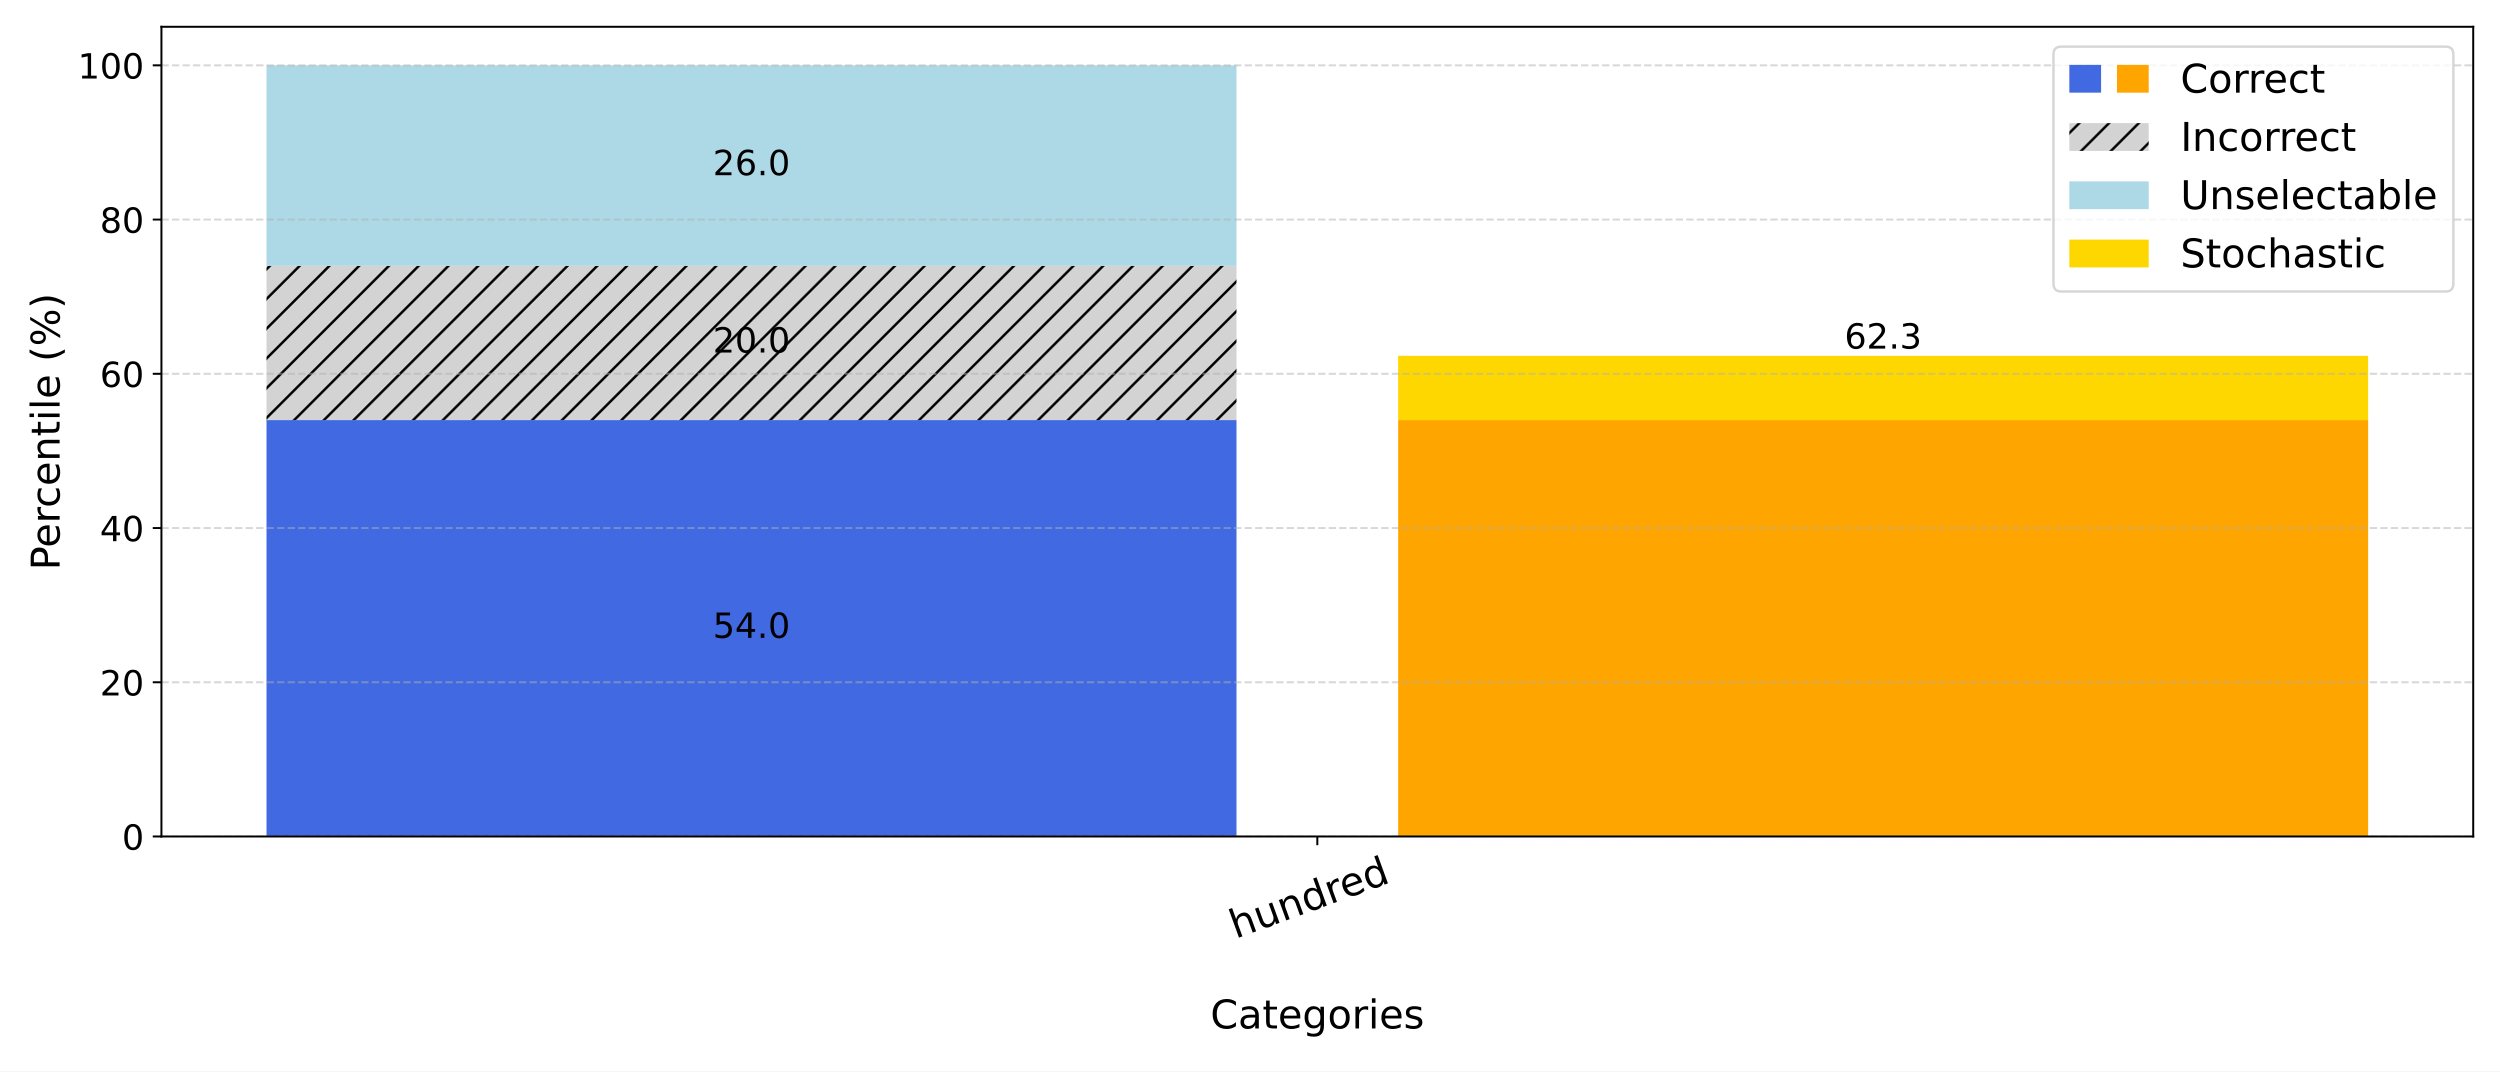
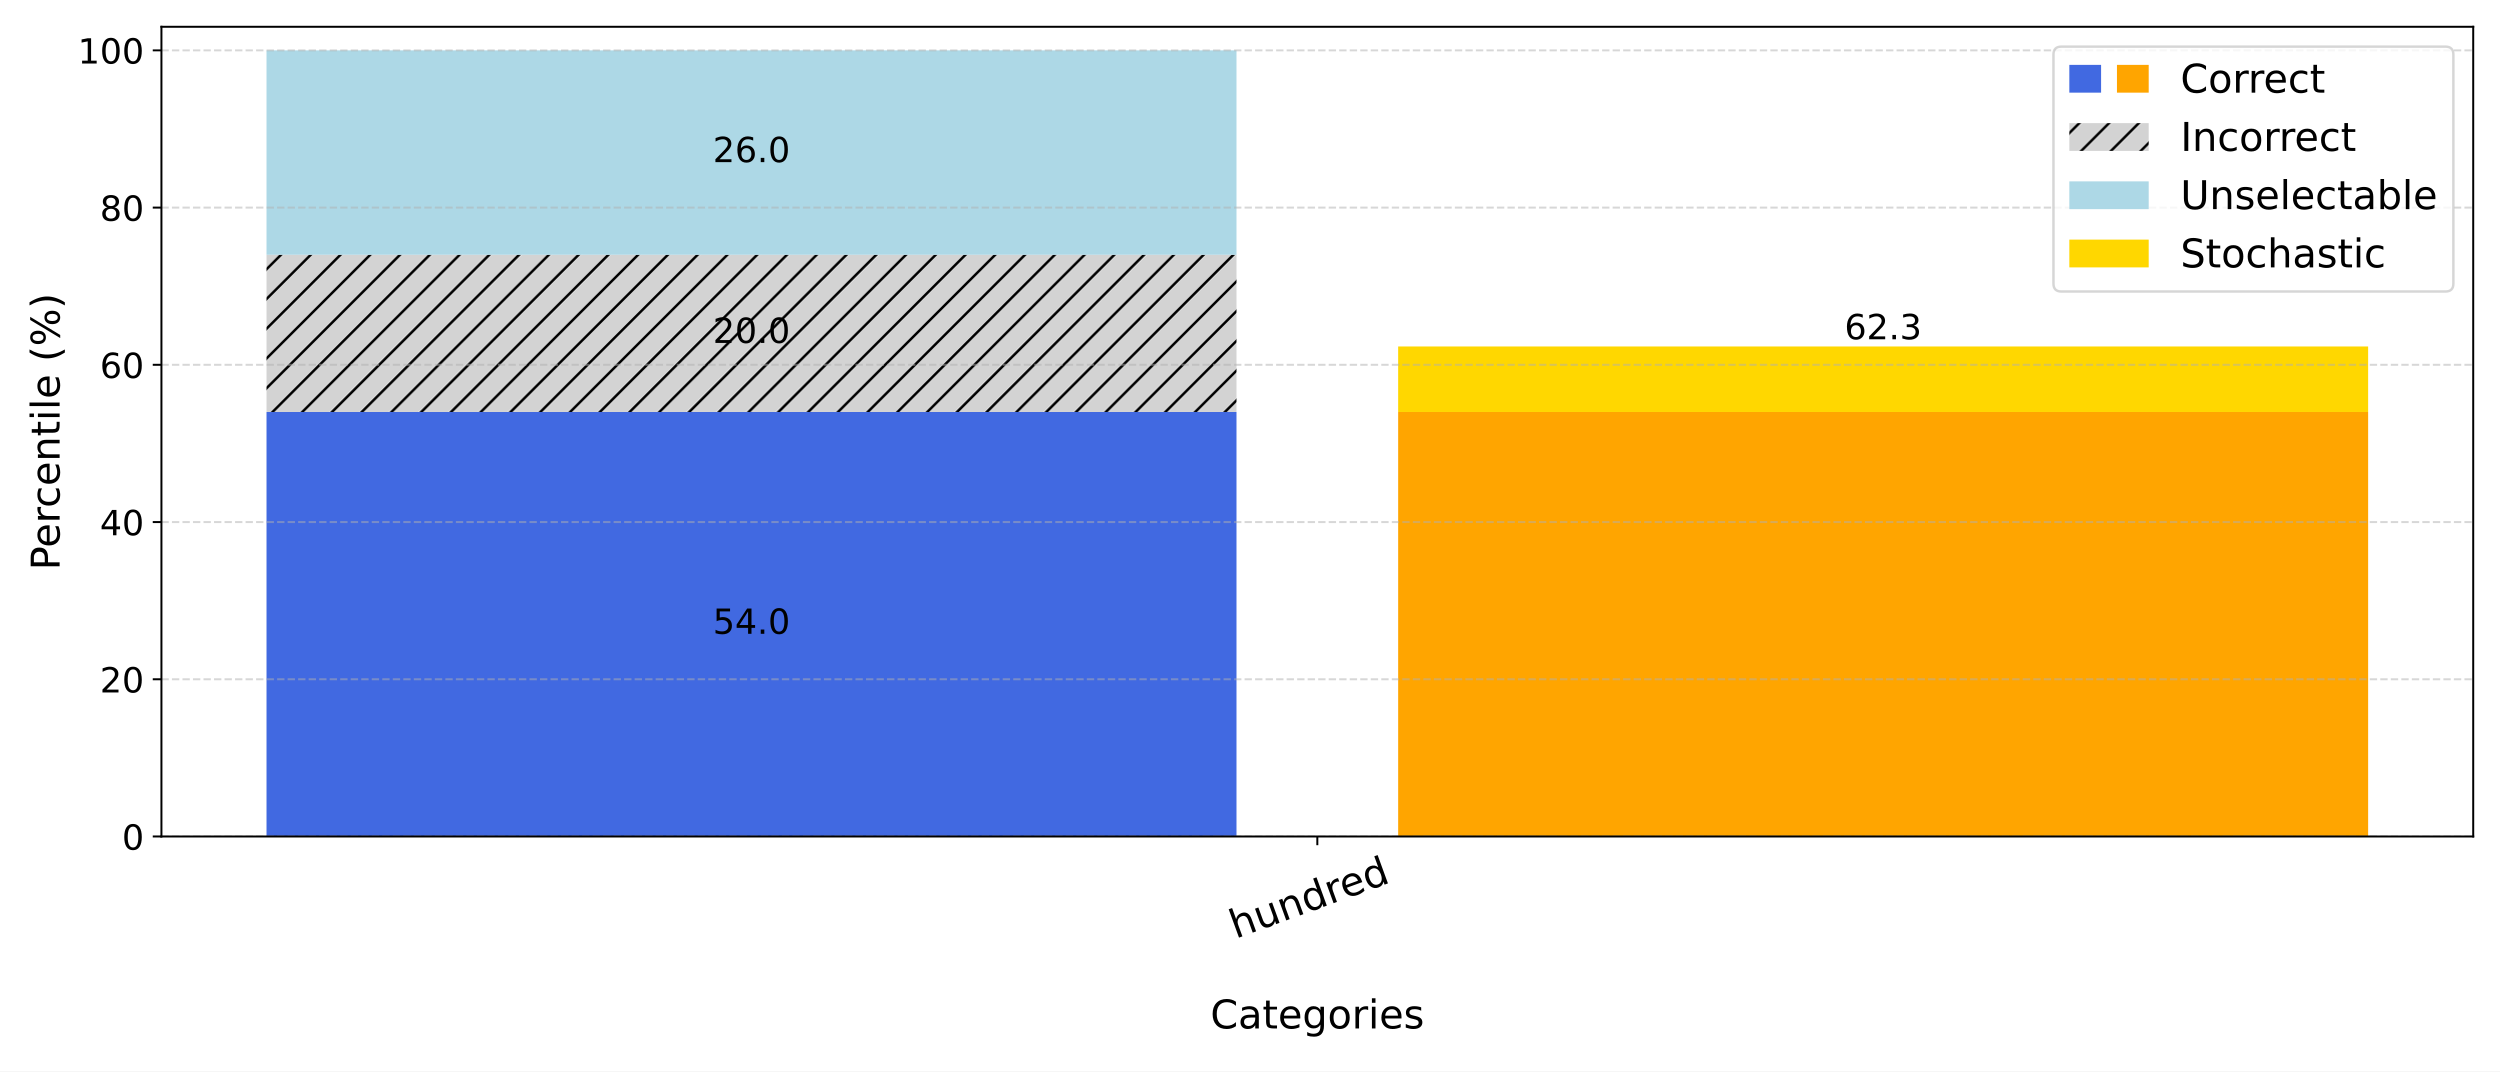
<svg xmlns="http://www.w3.org/2000/svg" xmlns:xlink="http://www.w3.org/1999/xlink" width="1008pt" height="432pt" viewBox="0 0 1008 432" version="1.1">
  <defs>
    <style type="text/css">*{stroke-linejoin: round; stroke-linecap: butt}</style>
  </defs>
  <g id="figure_1">
    <g id="patch_1">
      <path d="M 0 432  L 1008 432  L 1008 0  L 0 0  z " style="fill: #ffffff" />
    </g>
    <g id="axes_1">
      <g id="patch_2">
        <path d="M 65.09 337.272  L 997.2 337.272  L 997.2 10.8  L 65.09 10.8  z " style="fill: #ffffff" />
      </g>
      <g id="patch_3">
-         <path d="M 107.459 337.272  L 498.554 337.272  L 498.554 169.372  L 107.459 169.372  z " clip-path="url(#pbe2ca9b8fd)" style="fill: #4169e1" />
+         <path d="M 107.459 337.272  L 498.554 337.272  L 498.554 166.112  L 107.459 166.112  z " clip-path="url(#p20c5634171)" style="fill: #4169e1" />
      </g>
      <g id="patch_4">
-         <path d="M 107.459 169.372  L 498.554 169.372  L 498.554 107.187  L 107.459 107.187  z " clip-path="url(#pbe2ca9b8fd)" style="fill: url(#hd8851e1dd8)" />
+         <path d="M 107.459 166.112  L 498.554 166.112  L 498.554 102.719  L 107.459 102.719  z " clip-path="url(#p20c5634171)" style="fill: url(#h42e89c7aa0)" />
      </g>
      <g id="patch_5">
-         <path d="M 107.459 107.187  L 498.554 107.187  L 498.554 26.346  L 107.459 26.346  z " clip-path="url(#pbe2ca9b8fd)" style="fill: #add8e6" />
+         <path d="M 107.459 102.719  L 498.554 102.719  L 498.554 20.309  L 107.459 20.309  z " clip-path="url(#p20c5634171)" style="fill: #add8e6" />
      </g>
      <g id="patch_6">
-         <path d="M 563.736 337.272  L 954.831 337.272  L 954.831 169.372  L 563.736 169.372  z " clip-path="url(#pbe2ca9b8fd)" style="fill: #ffa500" />
+         <path d="M 563.736 337.272  L 954.831 337.272  L 954.831 166.112  L 563.736 166.112  z " clip-path="url(#p20c5634171)" style="fill: #ffa500" />
      </g>
      <g id="patch_7">
-         <path d="M 563.736 169.372  L 954.831 169.372  L 954.831 143.462  L 563.736 143.462  z " clip-path="url(#pbe2ca9b8fd)" style="fill: #ffd700" />
+         <path d="M 563.736 166.112  L 954.831 166.112  L 954.831 139.698  L 563.736 139.698  z " clip-path="url(#p20c5634171)" style="fill: #ffd700" />
      </g>
      <g id="matplotlib.axis_1">
        <g id="xtick_1">
          <g id="line2d_1">
            <defs>
-               <path id="me7414e8f51" d="M 0 0  L 0 3.5  " style="stroke: #000000; stroke-width: 0.8" />
+               <path id="m15461754d5" d="M 0 0  L 0 3.5  " style="stroke: #000000; stroke-width: 0.8" />
            </defs>
            <g>
-               <use xlink:href="#me7414e8f51" x="531.145" y="337.272" style="stroke: #000000; stroke-width: 0.8" />
+               <use xlink:href="#m15461754d5" x="531.145" y="337.272" style="stroke: #000000; stroke-width: 0.8" />
            </g>
          </g>
          <g id="text_1">
            <text style="font-size: 16px; font-family: 'DejaVu Sans', 'Bitstream Vera Sans', 'Computer Modern Sans Serif', 'Lucida Grande', 'Verdana', 'Geneva', 'Lucid', 'Arial', 'Helvetica', 'Avant Garde', sans-serif" transform="translate(498.2066 378.5428) rotate(-20)">hundred</text>
            <text style="font-size: 16px; font-family: 'DejaVu Sans', 'Bitstream Vera Sans', 'Computer Modern Sans Serif', 'Lucida Grande', 'Verdana', 'Geneva', 'Lucid', 'Arial', 'Helvetica', 'Avant Garde', sans-serif" transform="translate(535.7189 383.9557) rotate(-20)" />
          </g>
        </g>
        <g id="text_2">
          <text style="font-size: 16px; font-family: 'DejaVu Sans', 'Bitstream Vera Sans', 'Computer Modern Sans Serif', 'Lucida Grande', 'Verdana', 'Geneva', 'Lucid', 'Arial', 'Helvetica', 'Avant Garde', sans-serif; text-anchor: middle" x="531.145" y="414.663" transform="rotate(-0 531.145 414.6631)">Categories</text>
        </g>
      </g>
      <g id="matplotlib.axis_2">
        <g id="ytick_1">
          <g id="line2d_2">
-             <path d="M 65.09 337.272  L 997.2 337.272  " clip-path="url(#pbe2ca9b8fd)" style="fill: none; stroke-dasharray: 2.96,1.28; stroke-dashoffset: 0; stroke: #b0b0b0; stroke-opacity: 0.5; stroke-width: 0.8" />
+             <path d="M 65.09 337.272  L 997.2 337.272  " clip-path="url(#p20c5634171)" style="fill: none; stroke-dasharray: 2.96,1.28; stroke-dashoffset: 0; stroke: #b0b0b0; stroke-opacity: 0.5; stroke-width: 0.8" />
          </g>
          <g id="line2d_3">
            <defs>
-               <path id="m52c917b0f4" d="M 0 0  L -3.5 0  " style="stroke: #000000; stroke-width: 0.8" />
+               <path id="mfd1d8c877f" d="M 0 0  L -3.5 0  " style="stroke: #000000; stroke-width: 0.8" />
            </defs>
            <g>
-               <use xlink:href="#m52c917b0f4" x="65.09" y="337.272" style="stroke: #000000; stroke-width: 0.8" />
+               <use xlink:href="#mfd1d8c877f" x="65.09" y="337.272" style="stroke: #000000; stroke-width: 0.8" />
            </g>
          </g>
          <g id="text_3">
            <text style="font-size: 14px; font-family: 'DejaVu Sans', 'Bitstream Vera Sans', 'Computer Modern Sans Serif', 'Lucida Grande', 'Verdana', 'Geneva', 'Lucid', 'Arial', 'Helvetica', 'Avant Garde', sans-serif; text-anchor: end" x="58.09" y="342.591" transform="rotate(-0 58.09 342.5913)">0</text>
          </g>
        </g>
        <g id="ytick_2">
          <g id="line2d_4">
-             <path d="M 65.09 275.087  L 997.2 275.087  " clip-path="url(#pbe2ca9b8fd)" style="fill: none; stroke-dasharray: 2.96,1.28; stroke-dashoffset: 0; stroke: #b0b0b0; stroke-opacity: 0.5; stroke-width: 0.8" />
+             <path d="M 65.09 273.88  L 997.2 273.88  " clip-path="url(#p20c5634171)" style="fill: none; stroke-dasharray: 2.96,1.28; stroke-dashoffset: 0; stroke: #b0b0b0; stroke-opacity: 0.5; stroke-width: 0.8" />
          </g>
          <g id="line2d_5">
            <g>
-               <use xlink:href="#m52c917b0f4" x="65.09" y="275.087" style="stroke: #000000; stroke-width: 0.8" />
+               <use xlink:href="#mfd1d8c877f" x="65.09" y="273.88" style="stroke: #000000; stroke-width: 0.8" />
            </g>
          </g>
          <g id="text_4">
-             <text style="font-size: 14px; font-family: 'DejaVu Sans', 'Bitstream Vera Sans', 'Computer Modern Sans Serif', 'Lucida Grande', 'Verdana', 'Geneva', 'Lucid', 'Arial', 'Helvetica', 'Avant Garde', sans-serif; text-anchor: end" x="58.09" y="280.406" transform="rotate(-0 58.09 280.4061)">20</text>
+             <text style="font-size: 14px; font-family: 'DejaVu Sans', 'Bitstream Vera Sans', 'Computer Modern Sans Serif', 'Lucida Grande', 'Verdana', 'Geneva', 'Lucid', 'Arial', 'Helvetica', 'Avant Garde', sans-serif; text-anchor: end" x="58.09" y="279.199" transform="rotate(-0 58.09 279.1986)">20</text>
          </g>
        </g>
        <g id="ytick_3">
          <g id="line2d_6">
-             <path d="M 65.09 212.902  L 997.2 212.902  " clip-path="url(#pbe2ca9b8fd)" style="fill: none; stroke-dasharray: 2.96,1.28; stroke-dashoffset: 0; stroke: #b0b0b0; stroke-opacity: 0.5; stroke-width: 0.8" />
+             <path d="M 65.09 210.487  L 997.2 210.487  " clip-path="url(#p20c5634171)" style="fill: none; stroke-dasharray: 2.96,1.28; stroke-dashoffset: 0; stroke: #b0b0b0; stroke-opacity: 0.5; stroke-width: 0.8" />
          </g>
          <g id="line2d_7">
            <g>
-               <use xlink:href="#m52c917b0f4" x="65.09" y="212.902" style="stroke: #000000; stroke-width: 0.8" />
+               <use xlink:href="#mfd1d8c877f" x="65.09" y="210.487" style="stroke: #000000; stroke-width: 0.8" />
            </g>
          </g>
          <g id="text_5">
-             <text style="font-size: 14px; font-family: 'DejaVu Sans', 'Bitstream Vera Sans', 'Computer Modern Sans Serif', 'Lucida Grande', 'Verdana', 'Geneva', 'Lucid', 'Arial', 'Helvetica', 'Avant Garde', sans-serif; text-anchor: end" x="58.09" y="218.221" transform="rotate(-0 58.09 218.2209)">40</text>
+             <text style="font-size: 14px; font-family: 'DejaVu Sans', 'Bitstream Vera Sans', 'Computer Modern Sans Serif', 'Lucida Grande', 'Verdana', 'Geneva', 'Lucid', 'Arial', 'Helvetica', 'Avant Garde', sans-serif; text-anchor: end" x="58.09" y="215.806" transform="rotate(-0 58.09 215.8059)">40</text>
          </g>
        </g>
        <g id="ytick_4">
          <g id="line2d_8">
-             <path d="M 65.09 150.717  L 997.2 150.717  " clip-path="url(#pbe2ca9b8fd)" style="fill: none; stroke-dasharray: 2.96,1.28; stroke-dashoffset: 0; stroke: #b0b0b0; stroke-opacity: 0.5; stroke-width: 0.8" />
+             <path d="M 65.09 147.094  L 997.2 147.094  " clip-path="url(#p20c5634171)" style="fill: none; stroke-dasharray: 2.96,1.28; stroke-dashoffset: 0; stroke: #b0b0b0; stroke-opacity: 0.5; stroke-width: 0.8" />
          </g>
          <g id="line2d_9">
            <g>
-               <use xlink:href="#m52c917b0f4" x="65.09" y="150.717" style="stroke: #000000; stroke-width: 0.8" />
+               <use xlink:href="#mfd1d8c877f" x="65.09" y="147.094" style="stroke: #000000; stroke-width: 0.8" />
            </g>
          </g>
          <g id="text_6">
-             <text style="font-size: 14px; font-family: 'DejaVu Sans', 'Bitstream Vera Sans', 'Computer Modern Sans Serif', 'Lucida Grande', 'Verdana', 'Geneva', 'Lucid', 'Arial', 'Helvetica', 'Avant Garde', sans-serif; text-anchor: end" x="58.09" y="156.036" transform="rotate(-0 58.09 156.0356)">60</text>
+             <text style="font-size: 14px; font-family: 'DejaVu Sans', 'Bitstream Vera Sans', 'Computer Modern Sans Serif', 'Lucida Grande', 'Verdana', 'Geneva', 'Lucid', 'Arial', 'Helvetica', 'Avant Garde', sans-serif; text-anchor: end" x="58.09" y="152.413" transform="rotate(-0 58.09 152.4132)">60</text>
          </g>
        </g>
        <g id="ytick_5">
          <g id="line2d_10">
-             <path d="M 65.09 88.532  L 997.2 88.532  " clip-path="url(#pbe2ca9b8fd)" style="fill: none; stroke-dasharray: 2.96,1.28; stroke-dashoffset: 0; stroke: #b0b0b0; stroke-opacity: 0.5; stroke-width: 0.8" />
+             <path d="M 65.09 83.702  L 997.2 83.702  " clip-path="url(#p20c5634171)" style="fill: none; stroke-dasharray: 2.96,1.28; stroke-dashoffset: 0; stroke: #b0b0b0; stroke-opacity: 0.5; stroke-width: 0.8" />
          </g>
          <g id="line2d_11">
            <g>
-               <use xlink:href="#m52c917b0f4" x="65.09" y="88.532" style="stroke: #000000; stroke-width: 0.8" />
+               <use xlink:href="#mfd1d8c877f" x="65.09" y="83.702" style="stroke: #000000; stroke-width: 0.8" />
            </g>
          </g>
          <g id="text_7">
-             <text style="font-size: 14px; font-family: 'DejaVu Sans', 'Bitstream Vera Sans', 'Computer Modern Sans Serif', 'Lucida Grande', 'Verdana', 'Geneva', 'Lucid', 'Arial', 'Helvetica', 'Avant Garde', sans-serif; text-anchor: end" x="58.09" y="93.85" transform="rotate(-0 58.09 93.85042)">80</text>
+             <text style="font-size: 14px; font-family: 'DejaVu Sans', 'Bitstream Vera Sans', 'Computer Modern Sans Serif', 'Lucida Grande', 'Verdana', 'Geneva', 'Lucid', 'Arial', 'Helvetica', 'Avant Garde', sans-serif; text-anchor: end" x="58.09" y="89.021" transform="rotate(-0 58.09 89.0205)">80</text>
          </g>
        </g>
        <g id="ytick_6">
          <g id="line2d_12">
-             <path d="M 65.09 26.346  L 997.2 26.346  " clip-path="url(#pbe2ca9b8fd)" style="fill: none; stroke-dasharray: 2.96,1.28; stroke-dashoffset: 0; stroke: #b0b0b0; stroke-opacity: 0.5; stroke-width: 0.8" />
+             <path d="M 65.09 20.309  L 997.2 20.309  " clip-path="url(#p20c5634171)" style="fill: none; stroke-dasharray: 2.96,1.28; stroke-dashoffset: 0; stroke: #b0b0b0; stroke-opacity: 0.5; stroke-width: 0.8" />
          </g>
          <g id="line2d_13">
            <g>
-               <use xlink:href="#m52c917b0f4" x="65.09" y="26.346" style="stroke: #000000; stroke-width: 0.8" />
+               <use xlink:href="#mfd1d8c877f" x="65.09" y="20.309" style="stroke: #000000; stroke-width: 0.8" />
            </g>
          </g>
          <g id="text_8">
-             <text style="font-size: 14px; font-family: 'DejaVu Sans', 'Bitstream Vera Sans', 'Computer Modern Sans Serif', 'Lucida Grande', 'Verdana', 'Geneva', 'Lucid', 'Arial', 'Helvetica', 'Avant Garde', sans-serif; text-anchor: end" x="58.09" y="31.665" transform="rotate(-0 58.09 31.66521)">100</text>
+             <text style="font-size: 14px; font-family: 'DejaVu Sans', 'Bitstream Vera Sans', 'Computer Modern Sans Serif', 'Lucida Grande', 'Verdana', 'Geneva', 'Lucid', 'Arial', 'Helvetica', 'Avant Garde', sans-serif; text-anchor: end" x="58.09" y="25.628" transform="rotate(-0 58.09 25.62781)">100</text>
          </g>
        </g>
        <g id="text_9">
          <text style="font-size: 16px; font-family: 'DejaVu Sans', 'Bitstream Vera Sans', 'Computer Modern Sans Serif', 'Lucida Grande', 'Verdana', 'Geneva', 'Lucid', 'Arial', 'Helvetica', 'Avant Garde', sans-serif; text-anchor: middle" x="24.04" y="174.036" transform="rotate(-90 24.04 174.0362)">Percentile (%)</text>
        </g>
      </g>
      <g id="patch_8">
        <path d="M 65.09 337.272  L 65.09 10.8  " style="fill: none; stroke: #000000; stroke-width: 0.8; stroke-linejoin: miter; stroke-linecap: square" />
      </g>
      <g id="patch_9">
        <path d="M 997.2 337.272  L 997.2 10.8  " style="fill: none; stroke: #000000; stroke-width: 0.8; stroke-linejoin: miter; stroke-linecap: square" />
      </g>
      <g id="patch_10">
        <path d="M 65.09 337.272  L 997.2 337.272  " style="fill: none; stroke: #000000; stroke-width: 0.8; stroke-linejoin: miter; stroke-linecap: square" />
      </g>
      <g id="patch_11">
        <path d="M 65.09 10.8  L 997.2 10.8  " style="fill: none; stroke: #000000; stroke-width: 0.8; stroke-linejoin: miter; stroke-linecap: square" />
      </g>
      <g id="text_10">
-         <text style="font-size: 14px; font-family: 'DejaVu Sans', 'Bitstream Vera Sans', 'Computer Modern Sans Serif', 'Lucida Grande', 'Verdana', 'Geneva', 'Lucid', 'Arial', 'Helvetica', 'Avant Garde', sans-serif; text-anchor: middle" x="303.006" y="257.185" transform="rotate(-0 303.0062 257.1855)">54.0</text>
+         <text style="font-size: 14px; font-family: 'DejaVu Sans', 'Bitstream Vera Sans', 'Computer Modern Sans Serif', 'Lucida Grande', 'Verdana', 'Geneva', 'Lucid', 'Arial', 'Helvetica', 'Avant Garde', sans-serif; text-anchor: middle" x="303.006" y="255.555" transform="rotate(-0 303.0062 255.5554)">54.0</text>
      </g>
      <g id="text_11">
-         <text style="font-size: 14px; font-family: 'DejaVu Sans', 'Bitstream Vera Sans', 'Computer Modern Sans Serif', 'Lucida Grande', 'Verdana', 'Geneva', 'Lucid', 'Arial', 'Helvetica', 'Avant Garde', sans-serif; text-anchor: middle" x="303.006" y="142.143" transform="rotate(-0 303.0062 142.1428)">20.0</text>
+         <text style="font-size: 14px; font-family: 'DejaVu Sans', 'Bitstream Vera Sans', 'Computer Modern Sans Serif', 'Lucida Grande', 'Verdana', 'Geneva', 'Lucid', 'Arial', 'Helvetica', 'Avant Garde', sans-serif; text-anchor: middle" x="303.006" y="138.279" transform="rotate(-0 303.0062 138.2789)">20.0</text>
      </g>
      <g id="text_12">
-         <text style="font-size: 14px; font-family: 'DejaVu Sans', 'Bitstream Vera Sans', 'Computer Modern Sans Serif', 'Lucida Grande', 'Verdana', 'Geneva', 'Lucid', 'Arial', 'Helvetica', 'Avant Garde', sans-serif; text-anchor: middle" x="303.006" y="70.63" transform="rotate(-0 303.0062 70.62982)">26.0</text>
+         <text style="font-size: 14px; font-family: 'DejaVu Sans', 'Bitstream Vera Sans', 'Computer Modern Sans Serif', 'Lucida Grande', 'Verdana', 'Geneva', 'Lucid', 'Arial', 'Helvetica', 'Avant Garde', sans-serif; text-anchor: middle" x="303.006" y="65.377" transform="rotate(-0 303.0062 65.37728)">26.0</text>
      </g>
      <g id="text_13">
-         <text style="font-size: 14px; font-family: 'DejaVu Sans', 'Bitstream Vera Sans', 'Computer Modern Sans Serif', 'Lucida Grande', 'Verdana', 'Geneva', 'Lucid', 'Arial', 'Helvetica', 'Avant Garde', sans-serif; text-anchor: middle" x="759.284" y="140.55" transform="rotate(-0 759.2838 140.5502)">62.3</text>
+         <text style="font-size: 14px; font-family: 'DejaVu Sans', 'Bitstream Vera Sans', 'Computer Modern Sans Serif', 'Lucida Grande', 'Verdana', 'Geneva', 'Lucid', 'Arial', 'Helvetica', 'Avant Garde', sans-serif; text-anchor: middle" x="759.284" y="136.787" transform="rotate(-0 759.2838 136.7869)">62.3</text>
      </g>
      <g id="legend_1">
        <g id="patch_12">
          <path d="M 831.158 117.54  L 986 117.54  Q 989.2 117.54 989.2 114.34  L 989.2 22  Q 989.2 18.8 986 18.8  L 831.158 18.8  Q 827.957 18.8 827.957 22  L 827.957 114.34  Q 827.957 117.54 831.158 117.54  z " style="fill: #ffffff; opacity: 0.8; stroke: #cccccc; stroke-linejoin: miter" />
        </g>
        <g id="patch_13">
          <path d="M 834.357 37.358  L 847.158 37.358  L 847.158 26.157  L 834.357 26.157  z " style="fill: #4169e1" />
        </g>
        <g id="patch_14">
          <path d="M 853.558 37.358  L 866.357 37.358  L 866.357 26.157  L 853.558 26.157  z " style="fill: #ffa500" />
        </g>
        <g id="text_14">
          <text style="font-size: 16px; font-family: 'DejaVu Sans', 'Bitstream Vera Sans', 'Computer Modern Sans Serif', 'Lucida Grande', 'Verdana', 'Geneva', 'Lucid', 'Arial', 'Helvetica', 'Avant Garde', sans-serif; text-anchor: start" x="879.158" y="37.358" transform="rotate(-0 879.1575 37.3575)">Correct</text>
        </g>
        <g id="patch_15">
-           <path d="M 834.357 60.843  L 866.357 60.843  L 866.357 49.642  L 834.357 49.642  z " style="fill: url(#hd8851e1dd8)" />
+           <path d="M 834.357 60.843  L 866.357 60.843  L 866.357 49.642  L 834.357 49.642  z " style="fill: url(#h42e89c7aa0)" />
        </g>
        <g id="text_15">
          <text style="font-size: 16px; font-family: 'DejaVu Sans', 'Bitstream Vera Sans', 'Computer Modern Sans Serif', 'Lucida Grande', 'Verdana', 'Geneva', 'Lucid', 'Arial', 'Helvetica', 'Avant Garde', sans-serif; text-anchor: start" x="879.158" y="60.843" transform="rotate(-0 879.1575 60.8425)">Incorrect</text>
        </g>
        <g id="patch_16">
          <path d="M 834.357 84.328  L 866.357 84.328  L 866.357 73.127  L 834.357 73.127  z " style="fill: #add8e6" />
        </g>
        <g id="text_16">
          <text style="font-size: 16px; font-family: 'DejaVu Sans', 'Bitstream Vera Sans', 'Computer Modern Sans Serif', 'Lucida Grande', 'Verdana', 'Geneva', 'Lucid', 'Arial', 'Helvetica', 'Avant Garde', sans-serif; text-anchor: start" x="879.158" y="84.328" transform="rotate(-0 879.1575 84.3275)">Unselectable</text>
        </g>
        <g id="patch_17">
          <path d="M 834.357 107.812  L 866.357 107.812  L 866.357 96.612  L 834.357 96.612  z " style="fill: #ffd700" />
        </g>
        <g id="text_17">
          <text style="font-size: 16px; font-family: 'DejaVu Sans', 'Bitstream Vera Sans', 'Computer Modern Sans Serif', 'Lucida Grande', 'Verdana', 'Geneva', 'Lucid', 'Arial', 'Helvetica', 'Avant Garde', sans-serif; text-anchor: start" x="879.158" y="107.812" transform="rotate(-0 879.1575 107.8125)">Stochastic</text>
        </g>
      </g>
    </g>
  </g>
  <defs>
-     <clipPath id="pbe2ca9b8fd">
+     <clipPath id="p20c5634171">
      <rect x="65.09" y="10.8" width="932.11" height="326.472" />
    </clipPath>
  </defs>
  <defs>
-     <pattern id="hd8851e1dd8" patternUnits="userSpaceOnUse" x="0" y="0" width="72" height="72">
+     <pattern id="h42e89c7aa0" patternUnits="userSpaceOnUse" x="0" y="0" width="72" height="72">
      <rect x="0" y="0" width="73" height="73" fill="#d3d3d3" />
      <path d="M -36 36  L 36 -36  M -30 42  L 42 -30  M -24 48  L 48 -24  M -18 54  L 54 -18  M -12 60  L 60 -12  M -6 66  L 66 -6  M 0 72  L 72 0  M 6 78  L 78 6  M 12 84  L 84 12  M 18 90  L 90 18  M 24 96  L 96 24  M 30 102  L 102 30  M 36 108  L 108 36  " style="fill: #000000; stroke: #000000; stroke-width: 1.0; stroke-linecap: butt; stroke-linejoin: miter" />
    </pattern>
  </defs>
</svg>
